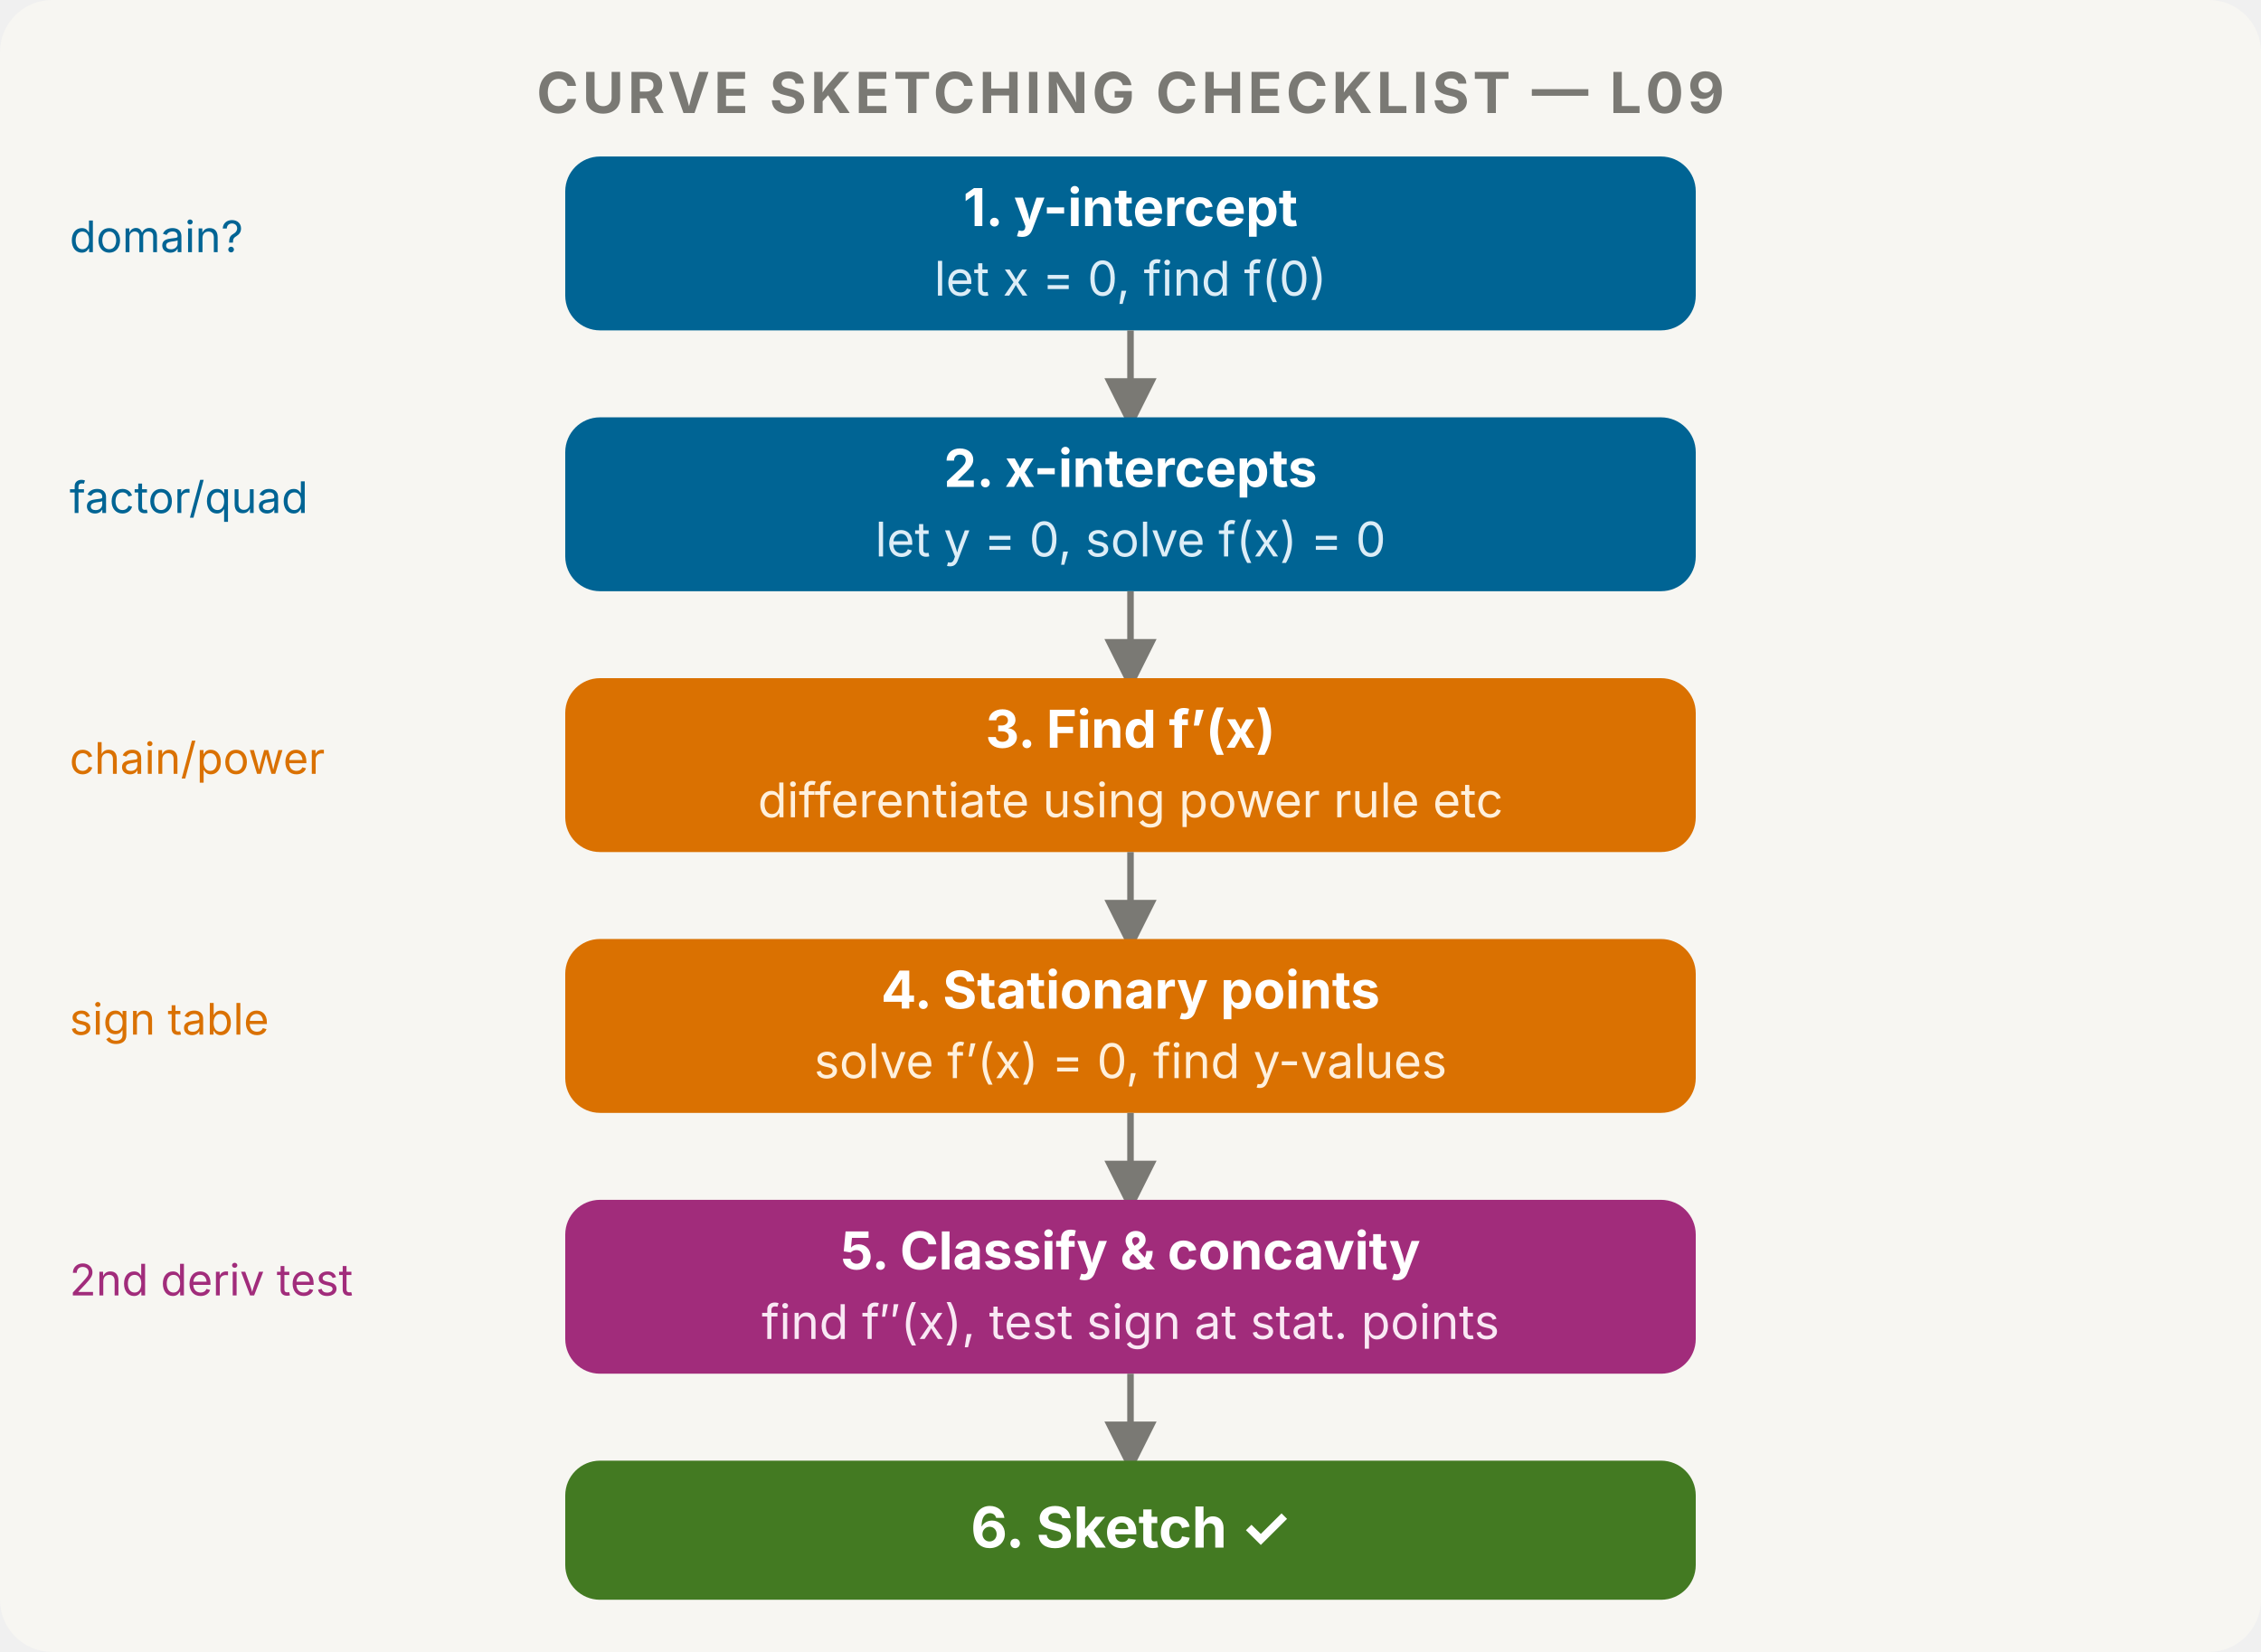
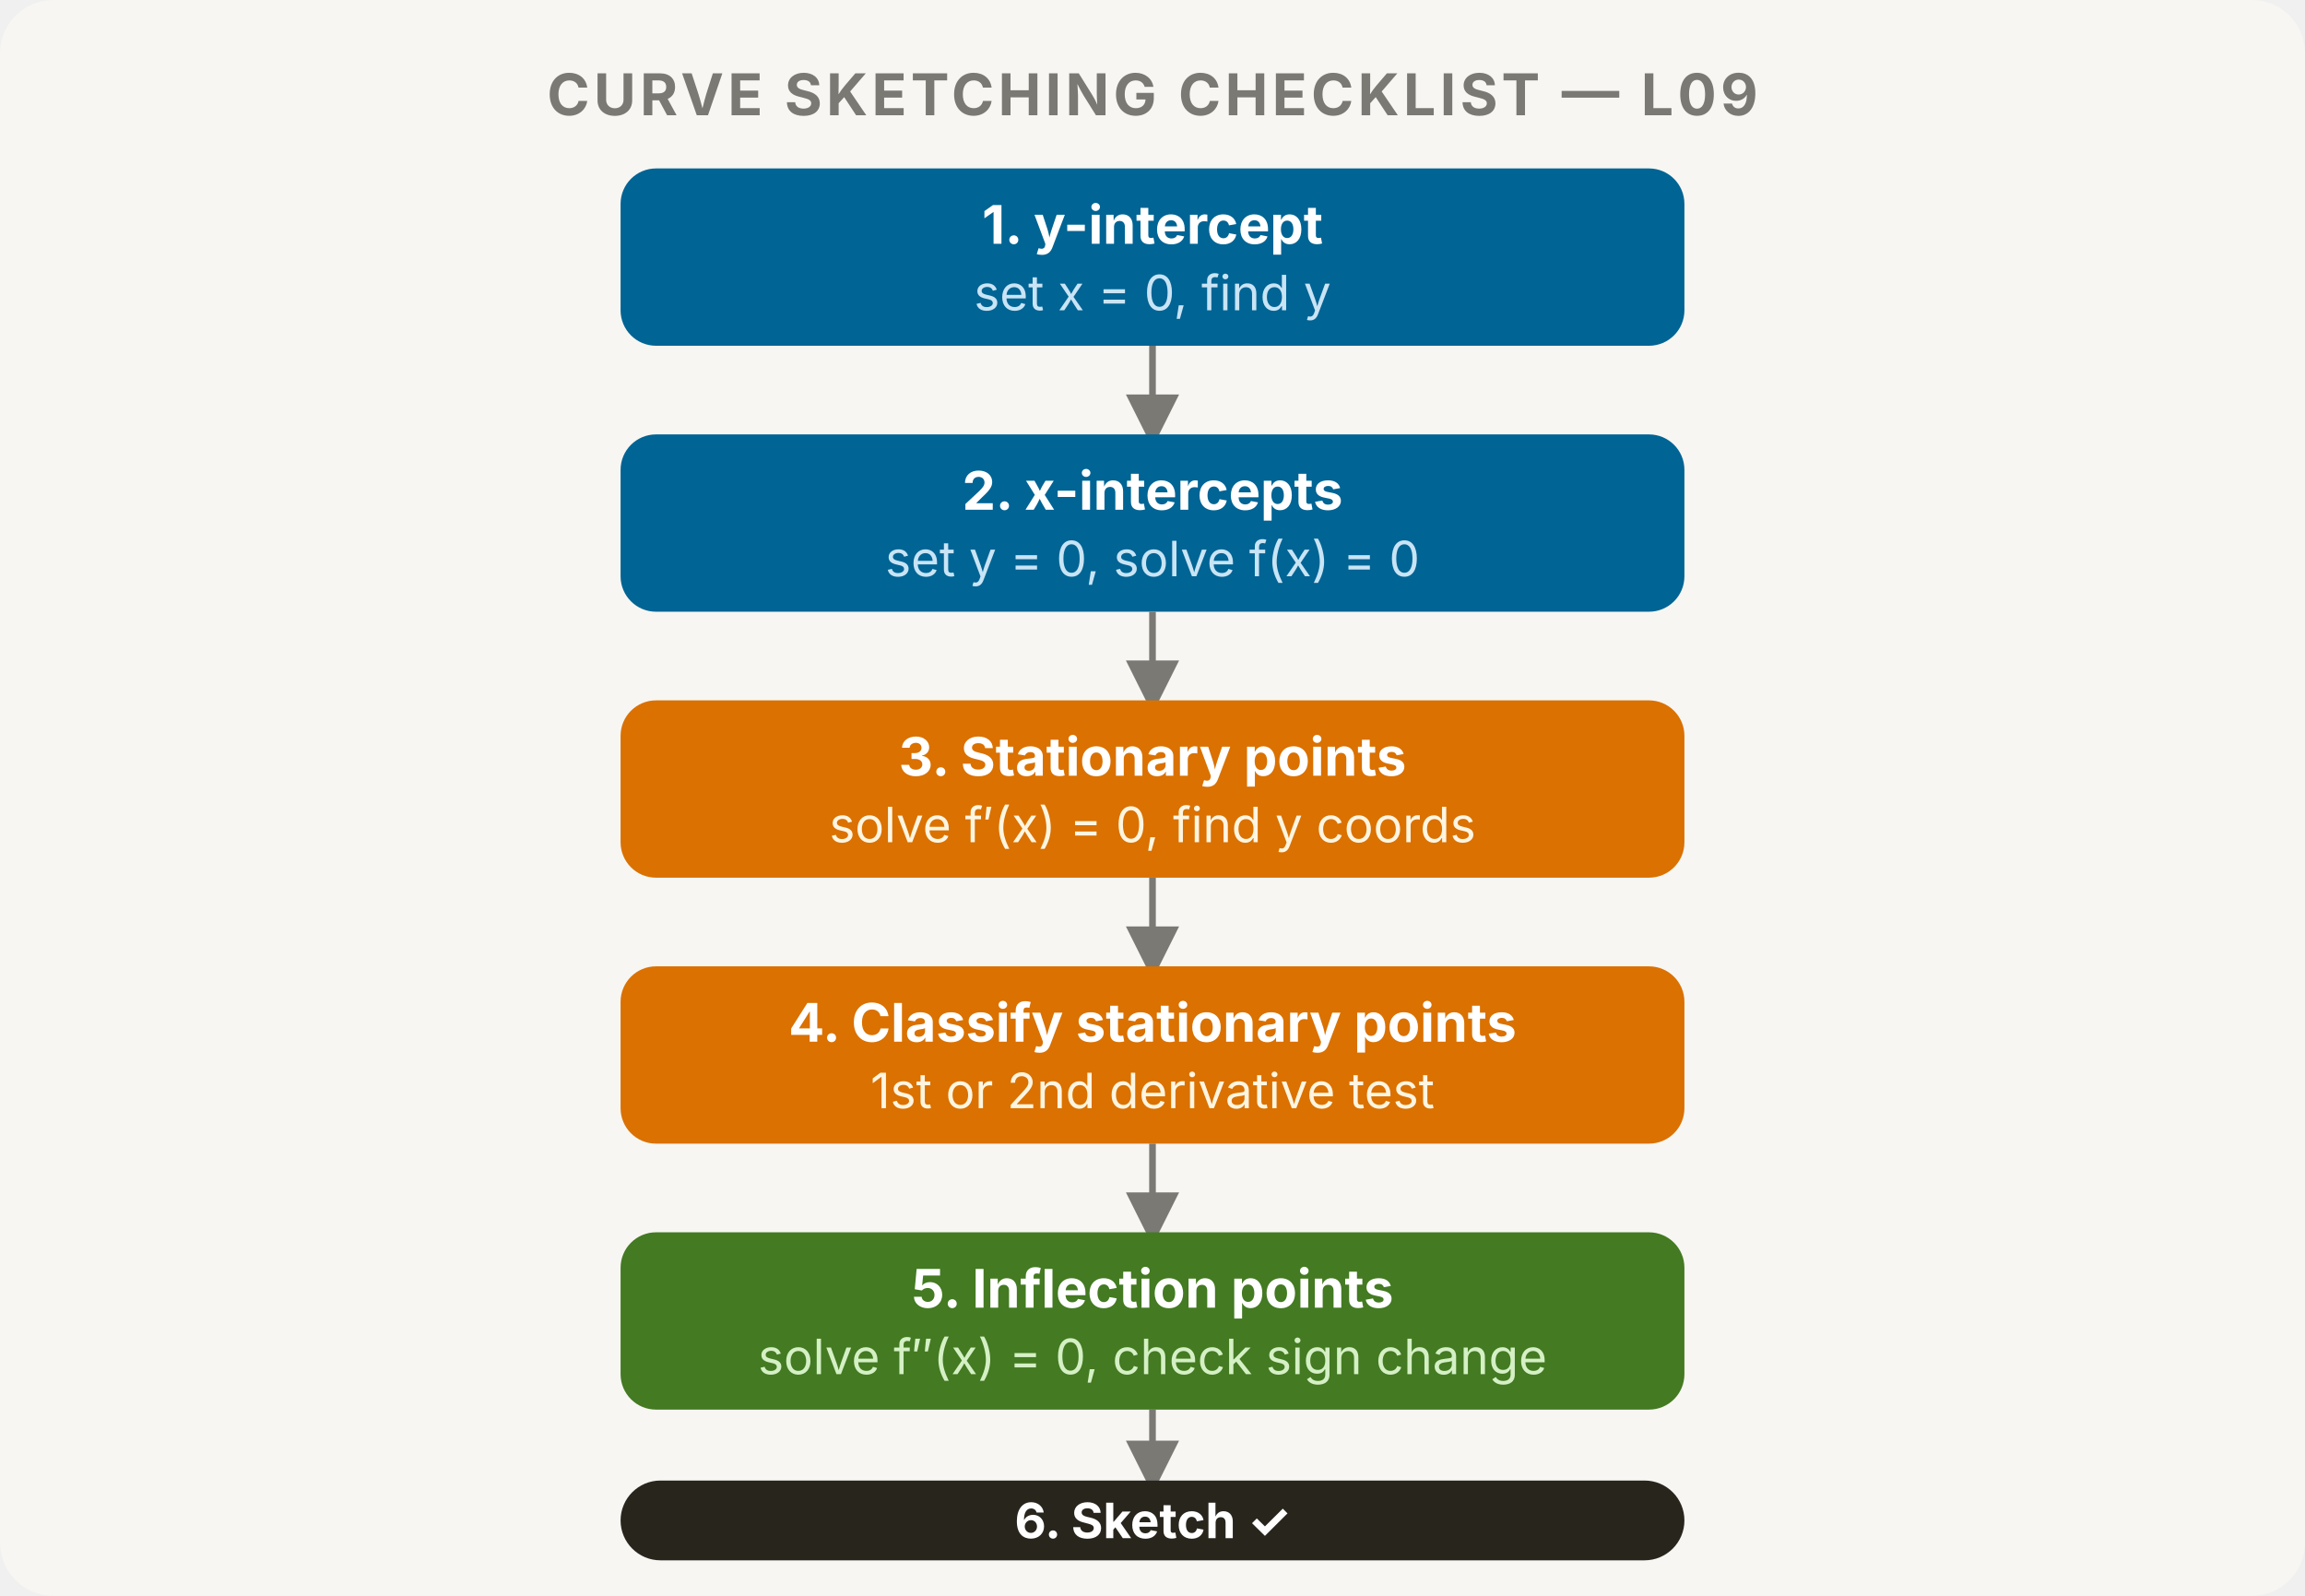
- <svg xmlns="http://www.w3.org/2000/svg" viewBox="0 0 520 380" font-family="Inter,Helvetica Neue,sans-serif">
-   <rect width="520" height="380" fill="#f7f6f2" rx="12" />
+ <svg xmlns="http://www.w3.org/2000/svg" viewBox="0 0 520 360" font-family="Inter,Helvetica Neue,sans-serif">
+   <rect width="520" height="360" fill="#f7f6f2" rx="12" />
  <text x="260" y="26" font-size="13" font-weight="700" fill="#7a7974" text-anchor="middle" letter-spacing="0.07em">CURVE SKETCHING CHECKLIST — L09</text>
  <defs>
    <marker id="csa" markerWidth="8" markerHeight="8" refX="6" refY="4" orient="auto">
      <path d="M0,0 L8,4 L0,8 Z" fill="#7a7974" />
    </marker>
  </defs>
-   <rect x="130" y="36" width="260" height="40" rx="8" fill="#006494" />
-   <text x="260" y="52" font-size="12" fill="#fff" font-weight="700" text-anchor="middle">1. y-intercept</text>
-   <text x="260" y="68" font-size="11" fill="#dcedf7" text-anchor="middle">let x = 0, find f(0)</text>
-   <line x1="260" y1="76" x2="260" y2="96" stroke="#7a7974" stroke-width="1.5" marker-end="url(#csa)" />
-   <rect x="130" y="96" width="260" height="40" rx="8" fill="#006494" />
-   <text x="260" y="112" font-size="12" fill="#fff" font-weight="700" text-anchor="middle">2. x-intercepts</text>
-   <text x="260" y="128" font-size="11" fill="#dcedf7" text-anchor="middle">let y = 0, solve f(x) = 0</text>
-   <line x1="260" y1="136" x2="260" y2="156" stroke="#7a7974" stroke-width="1.5" marker-end="url(#csa)" />
-   <rect x="130" y="156" width="260" height="40" rx="8" fill="#da7101" />
-   <text x="260" y="172" font-size="12" fill="#fff" font-weight="700" text-anchor="middle">3. Find f’(x)</text>
-   <text x="260" y="188" font-size="11" fill="#fff0dc" text-anchor="middle">differentiate using power rule etc</text>
-   <line x1="260" y1="196" x2="260" y2="216" stroke="#7a7974" stroke-width="1.5" marker-end="url(#csa)" />
-   <rect x="130" y="216" width="260" height="40" rx="8" fill="#da7101" />
-   <text x="260" y="232" font-size="12" fill="#fff" font-weight="700" text-anchor="middle">4. Stationary points</text>
-   <text x="260" y="248" font-size="11" fill="#fff0dc" text-anchor="middle">solve f’(x) = 0, find y-values</text>
-   <line x1="260" y1="256" x2="260" y2="276" stroke="#7a7974" stroke-width="1.5" marker-end="url(#csa)" />
-   <rect x="130" y="276" width="260" height="40" rx="8" fill="#a12c7b" />
-   <text x="260" y="292" font-size="12" fill="#fff" font-weight="700" text-anchor="middle">5. Classify &amp; concavity</text>
-   <text x="260" y="308" font-size="11" fill="#f9e8f4" text-anchor="middle">find f″(x), test sign at stat. points</text>
-   <line x1="260" y1="316" x2="260" y2="336" stroke="#7a7974" stroke-width="1.5" marker-end="url(#csa)" />
-   <rect x="130" y="336" width="260" height="32" rx="8" fill="#437a22" />
-   <text x="260" y="356" font-size="13" fill="#fff" font-weight="700" text-anchor="middle">6. Sketch ✓</text>
-   <text x="16" y="58" font-size="10" fill="#006494">domain?</text>
-   <text x="16" y="118" font-size="10" fill="#006494">factor/quad</text>
-   <text x="16" y="178" font-size="10" fill="#da7101">chain/power</text>
-   <text x="16" y="238" font-size="10" fill="#da7101">sign table</text>
-   <text x="16" y="298" font-size="10" fill="#a12c7b">2nd deriv test</text>
+   <rect x="140" y="38" width="240" height="40" rx="8" fill="#006494" />
+   <text x="260" y="55" font-size="12" fill="#fff" font-weight="700" text-anchor="middle">1. y-intercept</text>
+   <text x="260" y="70" font-size="11" fill="#c8e4f5" text-anchor="middle">set x = 0, find y</text>
+   <line x1="260" y1="78" x2="260" y2="98" stroke="#7a7974" stroke-width="1.5" marker-end="url(#csa)" />
+   <rect x="140" y="98" width="240" height="40" rx="8" fill="#006494" />
+   <text x="260" y="115" font-size="12" fill="#fff" font-weight="700" text-anchor="middle">2. x-intercepts</text>
+   <text x="260" y="130" font-size="11" fill="#c8e4f5" text-anchor="middle">set y = 0, solve f(x) = 0</text>
+   <line x1="260" y1="138" x2="260" y2="158" stroke="#7a7974" stroke-width="1.5" marker-end="url(#csa)" />
+   <rect x="140" y="158" width="240" height="40" rx="8" fill="#da7101" />
+   <text x="260" y="175" font-size="12" fill="#fff" font-weight="700" text-anchor="middle">3. Stationary points</text>
+   <text x="260" y="190" font-size="11" fill="#fff5e0" text-anchor="middle">solve f′(x) = 0, find y coords</text>
+   <line x1="260" y1="198" x2="260" y2="218" stroke="#7a7974" stroke-width="1.5" marker-end="url(#csa)" />
+   <rect x="140" y="218" width="240" height="40" rx="8" fill="#da7101" />
+   <text x="260" y="235" font-size="12" fill="#fff" font-weight="700" text-anchor="middle">4. Classify stationary points</text>
+   <text x="260" y="250" font-size="11" fill="#fff5e0" text-anchor="middle">1st or 2nd derivative test</text>
+   <line x1="260" y1="258" x2="260" y2="278" stroke="#7a7974" stroke-width="1.5" marker-end="url(#csa)" />
+   <rect x="140" y="278" width="240" height="40" rx="8" fill="#437a22" />
+   <text x="260" y="295" font-size="12" fill="#fff" font-weight="700" text-anchor="middle">5. Inflection points</text>
+   <text x="260" y="310" font-size="11" fill="#d4f0c4" text-anchor="middle">solve f″(x) = 0, check sign change</text>
+   <line x1="260" y1="318" x2="260" y2="334" stroke="#7a7974" stroke-width="1.5" marker-end="url(#csa)" />
+   <rect x="140" y="334" width="240" height="18" rx="9" fill="#28251d" />
+   <text x="260" y="347" font-size="11" fill="#fff" font-weight="700" text-anchor="middle">6. Sketch ✓</text>
</svg>
